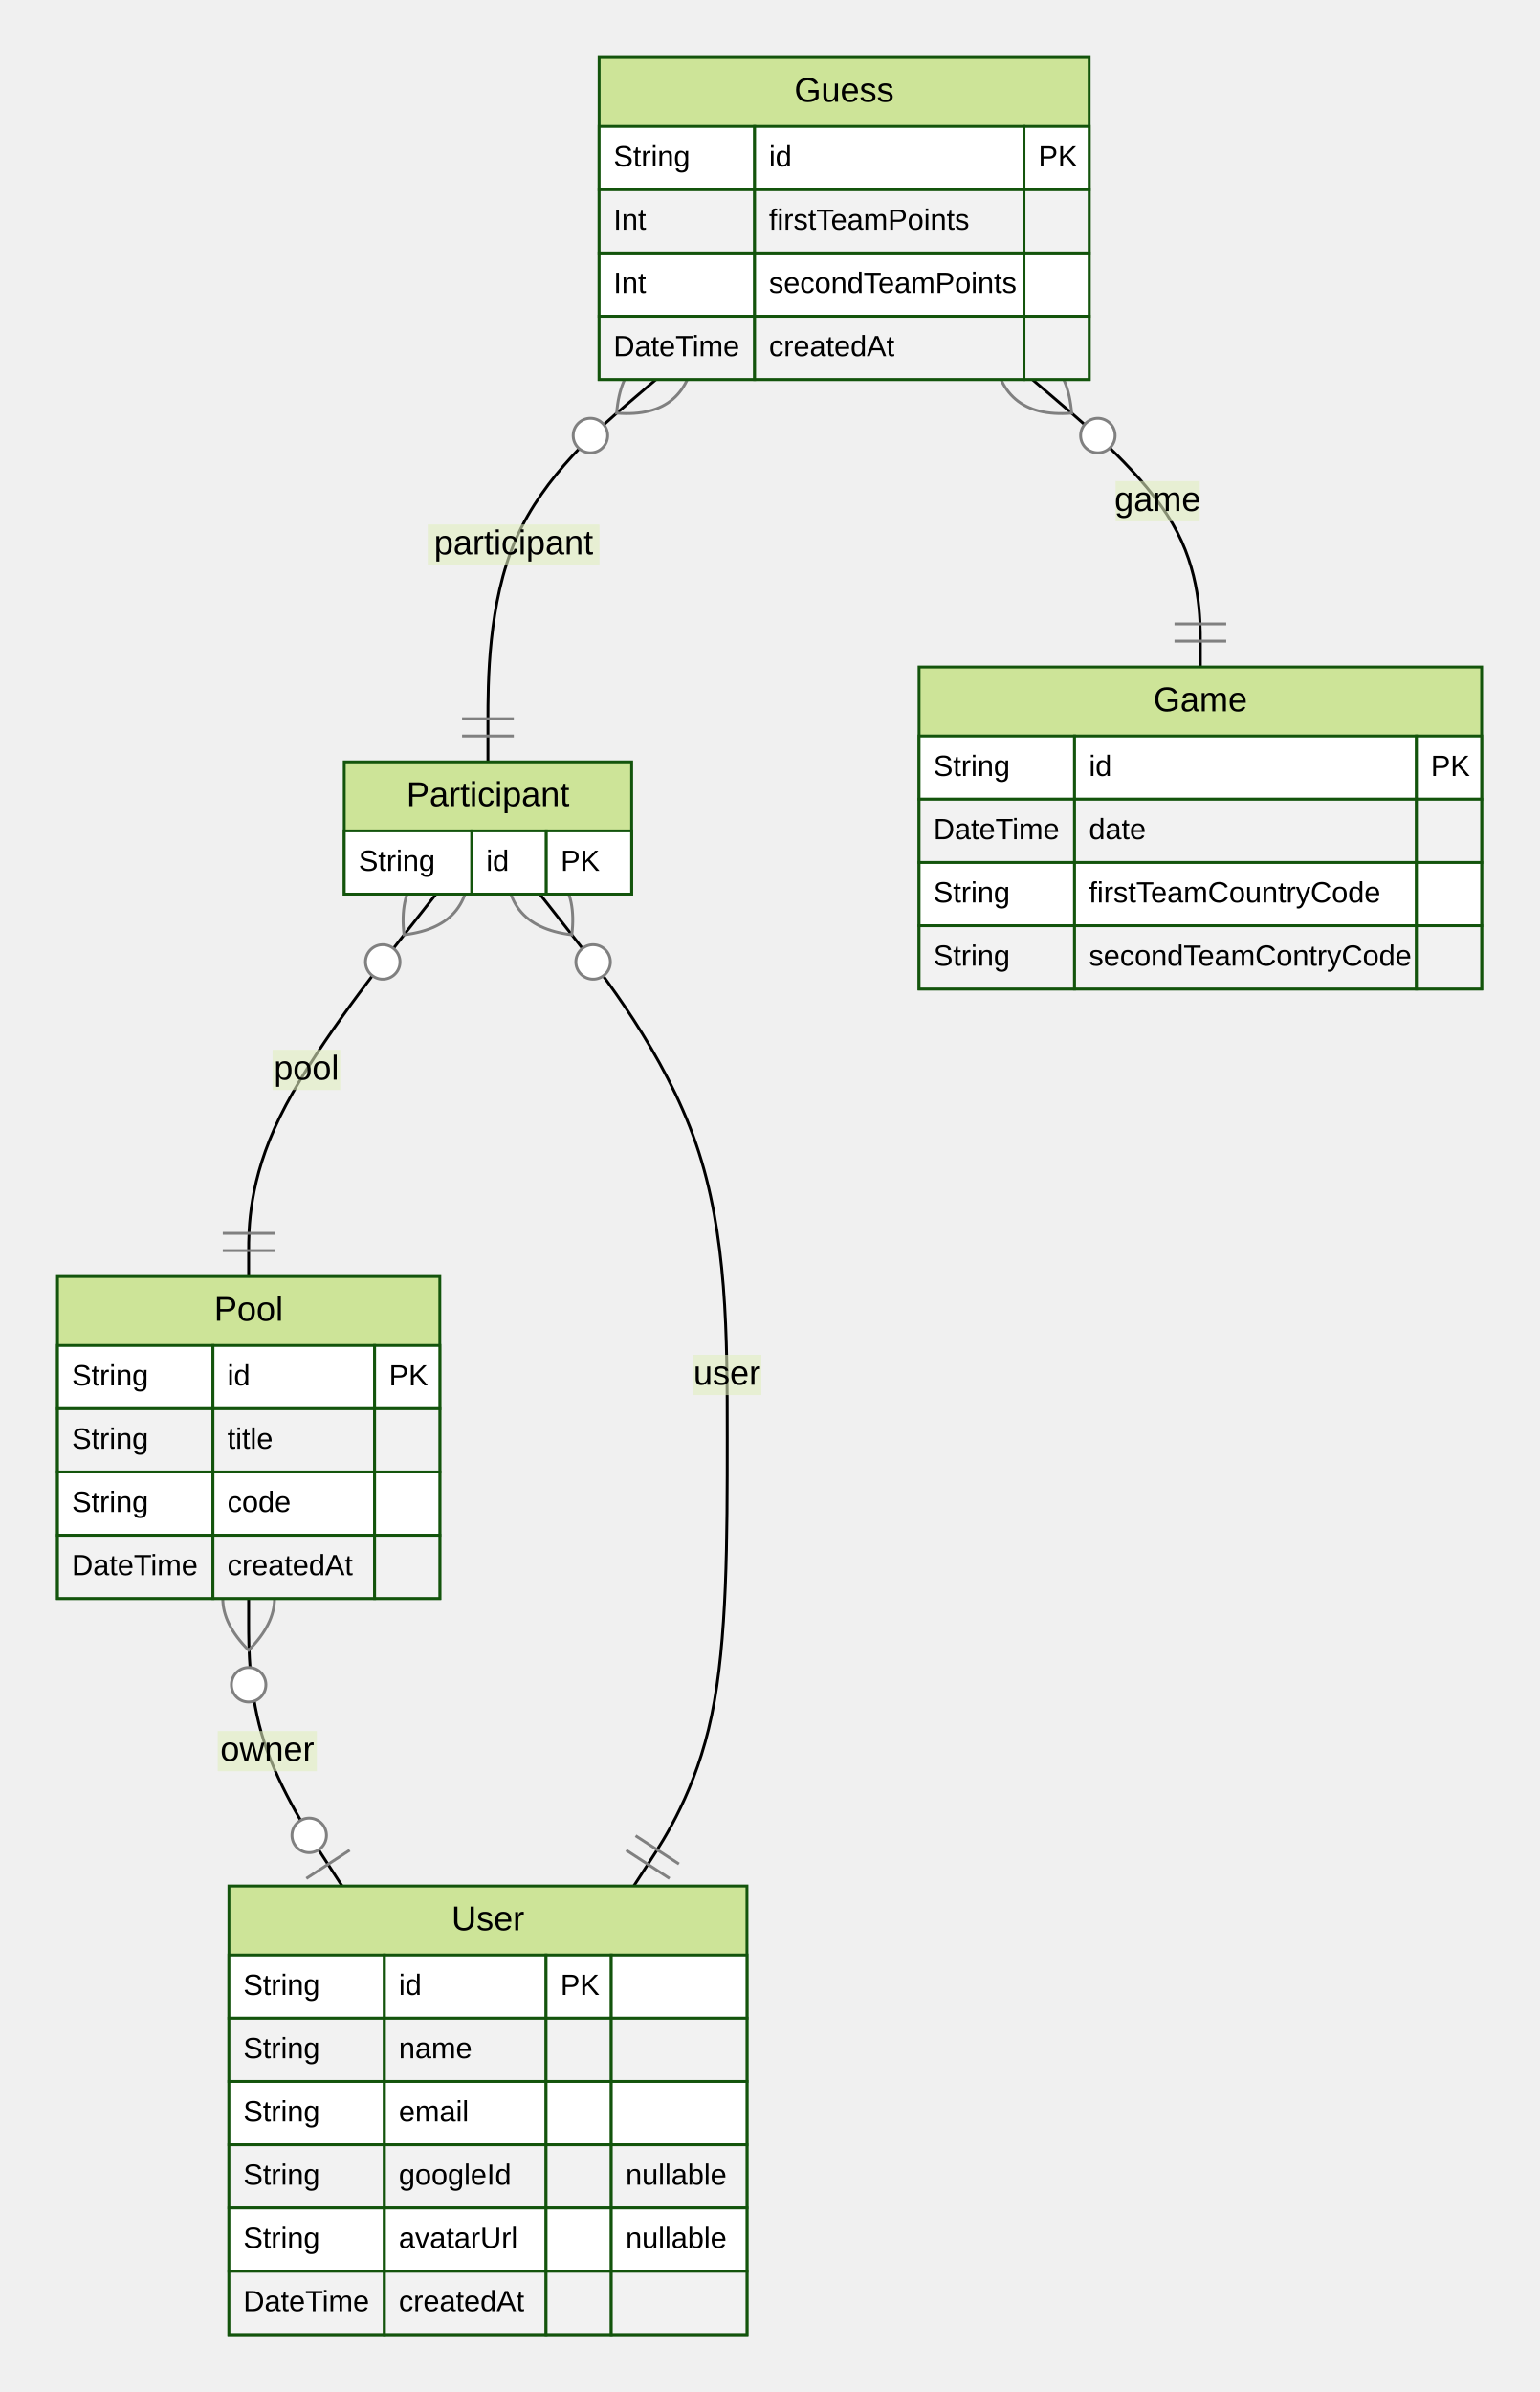
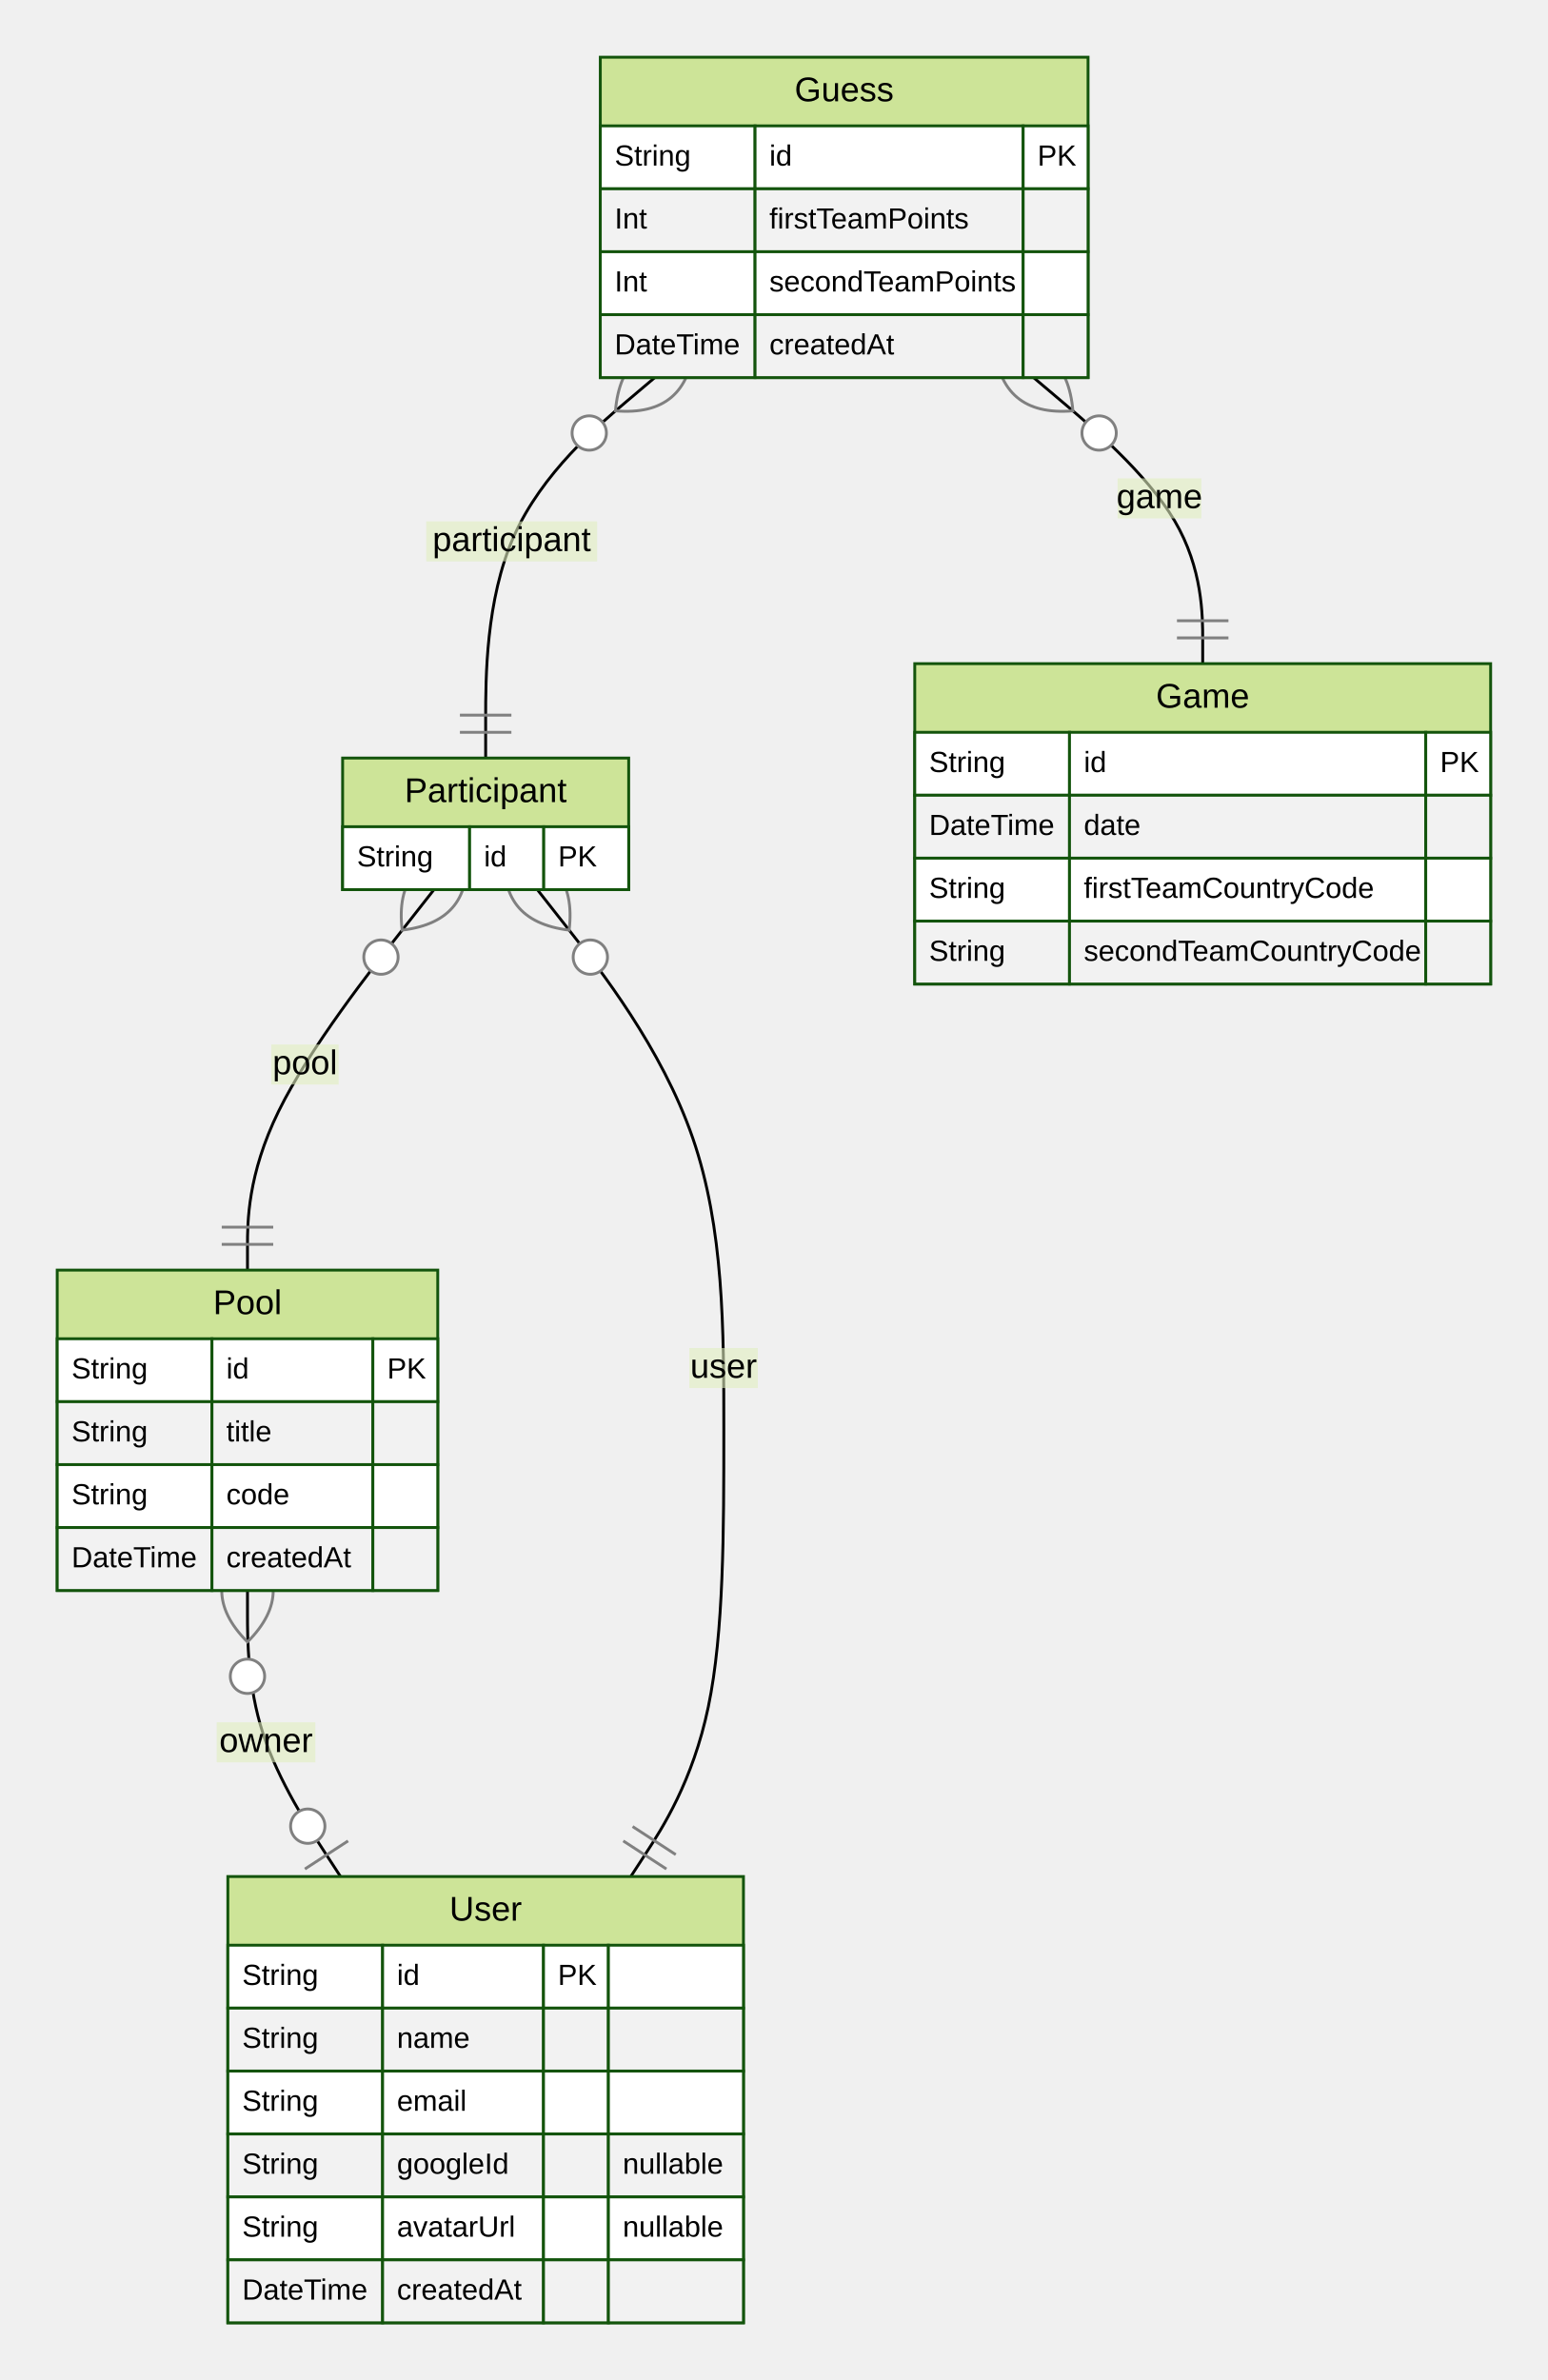
- <svg xmlns="http://www.w3.org/2000/svg" aria-labelledby="chart-title-mermaid-0 chart-desc-mermaid-0" role="img" viewBox="0 0 535.509 832" style="max-width: 535.509px; background-color: white;" width="100%" id="mermaid-0">
+ <svg xmlns="http://www.w3.org/2000/svg" aria-labelledby="chart-title-mermaid-0 chart-desc-mermaid-0" role="img" viewBox="0 0 541.082 832" style="max-width: 541.082px; background-color: white;" width="100%" id="mermaid-0">
  <style>#mermaid-0 {font-family:"trebuchet ms",verdana,arial,sans-serif;font-size:16px;fill:#000000;}#mermaid-0 .error-icon{fill:#552222;}#mermaid-0 .error-text{fill:#552222;stroke:#552222;}#mermaid-0 .edge-thickness-normal{stroke-width:2px;}#mermaid-0 .edge-thickness-thick{stroke-width:3.5px;}#mermaid-0 .edge-pattern-solid{stroke-dasharray:0;}#mermaid-0 .edge-pattern-dashed{stroke-dasharray:3;}#mermaid-0 .edge-pattern-dotted{stroke-dasharray:2;}#mermaid-0 .marker{fill:#000000;stroke:#000000;}#mermaid-0 .marker.cross{stroke:#000000;}#mermaid-0 svg{font-family:"trebuchet ms",verdana,arial,sans-serif;font-size:16px;}#mermaid-0 .entityBox{fill:#cde498;stroke:#13540c;}#mermaid-0 .attributeBoxOdd{fill:#ffffff;stroke:#13540c;}#mermaid-0 .attributeBoxEven{fill:#f2f2f2;stroke:#13540c;}#mermaid-0 .relationshipLabelBox{fill:hsl(78.158, 58.462%, 84.51%);opacity:0.7;background-color:hsl(78.158, 58.462%, 84.51%);}#mermaid-0 .relationshipLabelBox rect{opacity:0.5;}#mermaid-0 .relationshipLine{stroke:#000000;}#mermaid-0 :root{--mermaid-font-family:"trebuchet ms",verdana,arial,sans-serif;}</style>
  <g />
  <defs>
    <marker orient="auto" markerHeight="18" markerWidth="18" refY="9" refX="0" id="ONLY_ONE_START">
      <path d="M9,0 L9,18 M15,0 L15,18" fill="none" stroke="gray" />
    </marker>
  </defs>
  <defs>
    <marker orient="auto" markerHeight="18" markerWidth="18" refY="9" refX="18" id="ONLY_ONE_END">
      <path d="M3,0 L3,18 M9,0 L9,18" fill="none" stroke="gray" />
    </marker>
  </defs>
  <defs>
    <marker orient="auto" markerHeight="18" markerWidth="30" refY="9" refX="0" id="ZERO_OR_ONE_START">
      <circle r="6" cy="9" cx="21" fill="white" stroke="gray" />
      <path d="M9,0 L9,18" fill="none" stroke="gray" />
    </marker>
  </defs>
  <defs>
    <marker orient="auto" markerHeight="18" markerWidth="30" refY="9" refX="30" id="ZERO_OR_ONE_END">
      <circle r="6" cy="9" cx="9" fill="white" stroke="gray" />
      <path d="M21,0 L21,18" fill="none" stroke="gray" />
    </marker>
  </defs>
  <defs>
    <marker orient="auto" markerHeight="36" markerWidth="45" refY="18" refX="18" id="ONE_OR_MORE_START">
      <path d="M0,18 Q 18,0 36,18 Q 18,36 0,18 M42,9 L42,27" fill="none" stroke="gray" />
    </marker>
  </defs>
  <defs>
    <marker orient="auto" markerHeight="36" markerWidth="45" refY="18" refX="27" id="ONE_OR_MORE_END">
      <path d="M3,9 L3,27 M9,18 Q27,0 45,18 Q27,36 9,18" fill="none" stroke="gray" />
    </marker>
  </defs>
  <defs>
    <marker orient="auto" markerHeight="36" markerWidth="57" refY="18" refX="18" id="ZERO_OR_MORE_START">
      <circle r="6" cy="18" cx="48" fill="white" stroke="gray" />
      <path d="M0,18 Q18,0 36,18 Q18,36 0,18" fill="none" stroke="gray" />
    </marker>
  </defs>
  <defs>
    <marker orient="auto" markerHeight="36" markerWidth="57" refY="18" refX="39" id="ZERO_OR_MORE_END">
      <circle r="6" cy="18" cx="9" fill="white" stroke="gray" />
      <path d="M21,18 Q39,0 57,18 Q39,36 21,18" fill="none" stroke="gray" />
    </marker>
  </defs>
  <path marker-start="url(#ZERO_OR_MORE_START)" marker-end="url(#ZERO_OR_ONE_END)" fill="none" stroke="gray" d="M86.513,556L86.513,564.333C86.513,572.667,86.513,589.333,91.934,606C97.354,622.667,108.195,639.333,113.615,647.667L119.035,656" class="er relationshipLine" />
  <path marker-start="url(#ZERO_OR_MORE_START)" marker-end="url(#ONLY_ONE_END)" fill="none" stroke="gray" d="M187.835,311L198.7,324.833C209.565,338.667,231.296,366.333,242.161,397.833C253.026,429.333,253.026,464.667,253.026,500C253.026,535.333,253.026,570.667,247.606,596.667C242.186,622.667,231.345,639.333,225.925,647.667L220.504,656" class="er relationshipLine" />
  <path marker-start="url(#ZERO_OR_MORE_START)" marker-end="url(#ONLY_ONE_END)" fill="none" stroke="gray" d="M151.705,311L140.839,324.833C129.974,338.667,108.244,366.333,97.378,388.5C86.513,410.667,86.513,427.333,86.513,435.667L86.513,444" class="er relationshipLine" />
-   <path marker-start="url(#ZERO_OR_MORE_START)" marker-end="url(#ONLY_ONE_END)" fill="none" stroke="gray" d="M228.23,132L218.486,140.333C208.743,148.667,189.256,165.333,179.513,187.5C169.77,209.667,169.77,237.333,169.77,251.167L169.77,265" class="er relationshipLine" />
-   <path marker-start="url(#ZERO_OR_MORE_START)" marker-end="url(#ONLY_ONE_END)" fill="none" stroke="gray" d="M359.18,132L368.923,140.333C378.666,148.667,398.153,165.333,407.896,182C417.639,198.667,417.639,215.333,417.639,223.667L417.639,232" class="er relationshipLine" />
+   <path marker-start="url(#ZERO_OR_MORE_START)" marker-end="url(#ONLY_ONE_END)" fill="none" stroke="gray" d="M228.887,132L219.034,140.333C209.181,148.667,189.476,165.333,179.623,187.5C169.77,209.667,169.77,237.333,169.77,251.167L169.77,265" class="er relationshipLine" />
+   <path marker-start="url(#ZERO_OR_MORE_START)" marker-end="url(#ONLY_ONE_END)" fill="none" stroke="gray" d="M361.309,132L371.162,140.333C381.015,148.667,400.72,165.333,410.573,182C420.426,198.667,420.426,215.333,420.426,223.667L420.426,232" class="er relationshipLine" />
  <g transform="translate(20,444 )" id="Pool">
    <rect height="112" width="133.026" y="0" x="0" stroke="gray" fill-opacity="100%" fill="honeydew" class="er entityBox" />
    <text transform="translate(66.51321,12)" style="font-family: &quot;trebuchet ms&quot;, verdana, arial, sans-serif;; font-size: 12px" text-anchor="middle" dominant-baseline="middle" y="0" x="0" id="entity-Pool" class="er entityLabel">Pool</text>
    <rect height="22" width="54.096" y="24" x="0" stroke="gray" fill-opacity="100%" fill="honeydew" class="er attributeBoxOdd" />
    <text transform="translate(5,35)" style="font-family: &quot;trebuchet ms&quot;, verdana, arial, sans-serif;; font-size: 10.2px" text-anchor="left" dominant-baseline="middle" y="0" x="0" id="entity-Pool-attr-1-type" class="er entityLabel">String</text>
    <rect height="22" width="56.243" y="24" x="54.096" stroke="gray" fill-opacity="100%" fill="honeydew" class="er attributeBoxOdd" />
    <text transform="translate(59.09555,35)" style="font-family: &quot;trebuchet ms&quot;, verdana, arial, sans-serif;; font-size: 10.2px" text-anchor="left" dominant-baseline="middle" y="0" x="0" id="entity-Pool-attr-1-name" class="er entityLabel">id</text>
    <rect height="22" width="22.688" y="24" x="110.339" stroke="gray" fill-opacity="100%" fill="honeydew" class="er attributeBoxOdd" />
    <text transform="translate(115.3387,35)" style="font-family: &quot;trebuchet ms&quot;, verdana, arial, sans-serif;; font-size: 10.2px" text-anchor="left" dominant-baseline="middle" y="0" x="0" id="entity-Pool-attr-1-key" class="er entityLabel">PK</text>
    <rect height="22" width="54.096" y="46" x="0" stroke="gray" fill-opacity="100%" fill="honeydew" class="er attributeBoxEven" />
    <text transform="translate(5,57)" style="font-family: &quot;trebuchet ms&quot;, verdana, arial, sans-serif;; font-size: 10.2px" text-anchor="left" dominant-baseline="middle" y="0" x="0" id="entity-Pool-attr-2-type" class="er entityLabel">String</text>
    <rect height="22" width="56.243" y="46" x="54.096" stroke="gray" fill-opacity="100%" fill="honeydew" class="er attributeBoxEven" />
    <text transform="translate(59.09555,57)" style="font-family: &quot;trebuchet ms&quot;, verdana, arial, sans-serif;; font-size: 10.2px" text-anchor="left" dominant-baseline="middle" y="0" x="0" id="entity-Pool-attr-2-name" class="er entityLabel">title</text>
    <rect height="22" width="22.688" y="46" x="110.339" stroke="gray" fill-opacity="100%" fill="honeydew" class="er attributeBoxEven" />
    <text transform="translate(115.3387,57)" style="font-family: &quot;trebuchet ms&quot;, verdana, arial, sans-serif;; font-size: 10.2px" text-anchor="left" dominant-baseline="middle" y="0" x="0" id="entity-Pool-attr-2-key" class="er entityLabel" />
    <rect height="22" width="54.096" y="68" x="0" stroke="gray" fill-opacity="100%" fill="honeydew" class="er attributeBoxOdd" />
    <text transform="translate(5,79)" style="font-family: &quot;trebuchet ms&quot;, verdana, arial, sans-serif;; font-size: 10.2px" text-anchor="left" dominant-baseline="middle" y="0" x="0" id="entity-Pool-attr-3-type" class="er entityLabel">String</text>
    <rect height="22" width="56.243" y="68" x="54.096" stroke="gray" fill-opacity="100%" fill="honeydew" class="er attributeBoxOdd" />
    <text transform="translate(59.09555,79)" style="font-family: &quot;trebuchet ms&quot;, verdana, arial, sans-serif;; font-size: 10.2px" text-anchor="left" dominant-baseline="middle" y="0" x="0" id="entity-Pool-attr-3-name" class="er entityLabel">code</text>
    <rect height="22" width="22.688" y="68" x="110.339" stroke="gray" fill-opacity="100%" fill="honeydew" class="er attributeBoxOdd" />
    <text transform="translate(115.3387,79)" style="font-family: &quot;trebuchet ms&quot;, verdana, arial, sans-serif;; font-size: 10.2px" text-anchor="left" dominant-baseline="middle" y="0" x="0" id="entity-Pool-attr-3-key" class="er entityLabel" />
    <rect height="22" width="54.096" y="90" x="0" stroke="gray" fill-opacity="100%" fill="honeydew" class="er attributeBoxEven" />
    <text transform="translate(5,101)" style="font-family: &quot;trebuchet ms&quot;, verdana, arial, sans-serif;; font-size: 10.2px" text-anchor="left" dominant-baseline="middle" y="0" x="0" id="entity-Pool-attr-4-type" class="er entityLabel">DateTime</text>
    <rect height="22" width="56.243" y="90" x="54.096" stroke="gray" fill-opacity="100%" fill="honeydew" class="er attributeBoxEven" />
    <text transform="translate(59.09555,101)" style="font-family: &quot;trebuchet ms&quot;, verdana, arial, sans-serif;; font-size: 10.2px" text-anchor="left" dominant-baseline="middle" y="0" x="0" id="entity-Pool-attr-4-name" class="er entityLabel">createdAt</text>
    <rect height="22" width="22.688" y="90" x="110.339" stroke="gray" fill-opacity="100%" fill="honeydew" class="er attributeBoxEven" />
    <text transform="translate(115.3387,101)" style="font-family: &quot;trebuchet ms&quot;, verdana, arial, sans-serif;; font-size: 10.2px" text-anchor="left" dominant-baseline="middle" y="0" x="0" id="entity-Pool-attr-4-key" class="er entityLabel" />
  </g>
  <g transform="translate(119.7698,265 )" id="Participant">
    <rect height="46" width="100" y="0" x="0" stroke="gray" fill-opacity="100%" fill="honeydew" class="er entityBox" />
    <text transform="translate(50,12)" style="font-family: &quot;trebuchet ms&quot;, verdana, arial, sans-serif;; font-size: 12px" text-anchor="middle" dominant-baseline="middle" y="0" x="0" id="entity-Participant" class="er entityLabel">Participant</text>
    <rect height="22" width="44.399" y="24" x="0" stroke="gray" fill-opacity="100%" fill="honeydew" class="er attributeBoxOdd" />
    <text transform="translate(5,35)" style="font-family: &quot;trebuchet ms&quot;, verdana, arial, sans-serif;; font-size: 10.2px" text-anchor="left" dominant-baseline="middle" y="0" x="0" id="entity-Participant-attr-1-type" class="er entityLabel">String</text>
    <rect height="22" width="25.911" y="24" x="44.399" stroke="gray" fill-opacity="100%" fill="honeydew" class="er attributeBoxOdd" />
    <text transform="translate(49.39862,35)" style="font-family: &quot;trebuchet ms&quot;, verdana, arial, sans-serif;; font-size: 10.2px" text-anchor="left" dominant-baseline="middle" y="0" x="0" id="entity-Participant-attr-1-name" class="er entityLabel">id</text>
    <rect height="22" width="29.69" y="24" x="70.31" stroke="gray" fill-opacity="100%" fill="honeydew" class="er attributeBoxOdd" />
    <text transform="translate(75.30976,35)" style="font-family: &quot;trebuchet ms&quot;, verdana, arial, sans-serif;; font-size: 10.2px" text-anchor="left" dominant-baseline="middle" y="0" x="0" id="entity-Participant-attr-1-key" class="er entityLabel">PK</text>
  </g>
  <g transform="translate(79.65034,656 )" id="User">
    <rect height="156" width="180.239" y="0" x="0" stroke="gray" fill-opacity="100%" fill="honeydew" class="er entityBox" />
    <text transform="translate(90.11948,12)" style="font-family: &quot;trebuchet ms&quot;, verdana, arial, sans-serif;; font-size: 12px" text-anchor="middle" dominant-baseline="middle" y="0" x="0" id="entity-User" class="er entityLabel">User</text>
    <rect height="22" width="54.096" y="24" x="0" stroke="gray" fill-opacity="100%" fill="honeydew" class="er attributeBoxOdd" />
    <text transform="translate(5,35)" style="font-family: &quot;trebuchet ms&quot;, verdana, arial, sans-serif;; font-size: 10.2px" text-anchor="left" dominant-baseline="middle" y="0" x="0" id="entity-User-attr-1-type" class="er entityLabel">String</text>
    <rect height="22" width="56.243" y="24" x="54.096" stroke="gray" fill-opacity="100%" fill="honeydew" class="er attributeBoxOdd" />
    <text transform="translate(59.09555,35)" style="font-family: &quot;trebuchet ms&quot;, verdana, arial, sans-serif;; font-size: 10.2px" text-anchor="left" dominant-baseline="middle" y="0" x="0" id="entity-User-attr-1-name" class="er entityLabel">id</text>
    <rect height="22" width="22.688" y="24" x="110.339" stroke="gray" fill-opacity="100%" fill="honeydew" class="er attributeBoxOdd" />
    <text transform="translate(115.3387,35)" style="font-family: &quot;trebuchet ms&quot;, verdana, arial, sans-serif;; font-size: 10.2px" text-anchor="left" dominant-baseline="middle" y="0" x="0" id="entity-User-attr-1-key" class="er entityLabel">PK</text>
    <rect height="22" width="47.213" y="24" x="133.026" stroke="gray" fill-opacity="100%" fill="honeydew" class="er attributeBoxOdd" />
    <text transform="translate(138.0264,35)" style="font-family: &quot;trebuchet ms&quot;, verdana, arial, sans-serif;; font-size: 10.2px" text-anchor="left" dominant-baseline="middle" y="0" x="0" id="entity-User-attr-1-comment" class="er entityLabel" />
    <rect height="22" width="54.096" y="46" x="0" stroke="gray" fill-opacity="100%" fill="honeydew" class="er attributeBoxEven" />
    <text transform="translate(5,57)" style="font-family: &quot;trebuchet ms&quot;, verdana, arial, sans-serif;; font-size: 10.2px" text-anchor="left" dominant-baseline="middle" y="0" x="0" id="entity-User-attr-2-type" class="er entityLabel">String</text>
    <rect height="22" width="56.243" y="46" x="54.096" stroke="gray" fill-opacity="100%" fill="honeydew" class="er attributeBoxEven" />
    <text transform="translate(59.09555,57)" style="font-family: &quot;trebuchet ms&quot;, verdana, arial, sans-serif;; font-size: 10.2px" text-anchor="left" dominant-baseline="middle" y="0" x="0" id="entity-User-attr-2-name" class="er entityLabel">name</text>
    <rect height="22" width="22.688" y="46" x="110.339" stroke="gray" fill-opacity="100%" fill="honeydew" class="er attributeBoxEven" />
    <text transform="translate(115.3387,57)" style="font-family: &quot;trebuchet ms&quot;, verdana, arial, sans-serif;; font-size: 10.2px" text-anchor="left" dominant-baseline="middle" y="0" x="0" id="entity-User-attr-2-key" class="er entityLabel" />
    <rect height="22" width="47.213" y="46" x="133.026" stroke="gray" fill-opacity="100%" fill="honeydew" class="er attributeBoxEven" />
    <text transform="translate(138.0264,57)" style="font-family: &quot;trebuchet ms&quot;, verdana, arial, sans-serif;; font-size: 10.2px" text-anchor="left" dominant-baseline="middle" y="0" x="0" id="entity-User-attr-2-comment" class="er entityLabel" />
    <rect height="22" width="54.096" y="68" x="0" stroke="gray" fill-opacity="100%" fill="honeydew" class="er attributeBoxOdd" />
    <text transform="translate(5,79)" style="font-family: &quot;trebuchet ms&quot;, verdana, arial, sans-serif;; font-size: 10.2px" text-anchor="left" dominant-baseline="middle" y="0" x="0" id="entity-User-attr-3-type" class="er entityLabel">String</text>
    <rect height="22" width="56.243" y="68" x="54.096" stroke="gray" fill-opacity="100%" fill="honeydew" class="er attributeBoxOdd" />
    <text transform="translate(59.09555,79)" style="font-family: &quot;trebuchet ms&quot;, verdana, arial, sans-serif;; font-size: 10.2px" text-anchor="left" dominant-baseline="middle" y="0" x="0" id="entity-User-attr-3-name" class="er entityLabel">email</text>
    <rect height="22" width="22.688" y="68" x="110.339" stroke="gray" fill-opacity="100%" fill="honeydew" class="er attributeBoxOdd" />
    <text transform="translate(115.3387,79)" style="font-family: &quot;trebuchet ms&quot;, verdana, arial, sans-serif;; font-size: 10.2px" text-anchor="left" dominant-baseline="middle" y="0" x="0" id="entity-User-attr-3-key" class="er entityLabel" />
    <rect height="22" width="47.213" y="68" x="133.026" stroke="gray" fill-opacity="100%" fill="honeydew" class="er attributeBoxOdd" />
    <text transform="translate(138.0264,79)" style="font-family: &quot;trebuchet ms&quot;, verdana, arial, sans-serif;; font-size: 10.2px" text-anchor="left" dominant-baseline="middle" y="0" x="0" id="entity-User-attr-3-comment" class="er entityLabel" />
    <rect height="22" width="54.096" y="90" x="0" stroke="gray" fill-opacity="100%" fill="honeydew" class="er attributeBoxEven" />
    <text transform="translate(5,101)" style="font-family: &quot;trebuchet ms&quot;, verdana, arial, sans-serif;; font-size: 10.2px" text-anchor="left" dominant-baseline="middle" y="0" x="0" id="entity-User-attr-4-type" class="er entityLabel">String</text>
    <rect height="22" width="56.243" y="90" x="54.096" stroke="gray" fill-opacity="100%" fill="honeydew" class="er attributeBoxEven" />
    <text transform="translate(59.09555,101)" style="font-family: &quot;trebuchet ms&quot;, verdana, arial, sans-serif;; font-size: 10.2px" text-anchor="left" dominant-baseline="middle" y="0" x="0" id="entity-User-attr-4-name" class="er entityLabel">googleId</text>
    <rect height="22" width="22.688" y="90" x="110.339" stroke="gray" fill-opacity="100%" fill="honeydew" class="er attributeBoxEven" />
    <text transform="translate(115.3387,101)" style="font-family: &quot;trebuchet ms&quot;, verdana, arial, sans-serif;; font-size: 10.2px" text-anchor="left" dominant-baseline="middle" y="0" x="0" id="entity-User-attr-4-key" class="er entityLabel" />
    <rect height="22" width="47.213" y="90" x="133.026" stroke="gray" fill-opacity="100%" fill="honeydew" class="er attributeBoxEven" />
    <text transform="translate(138.0264,101)" style="font-family: &quot;trebuchet ms&quot;, verdana, arial, sans-serif;; font-size: 10.2px" text-anchor="left" dominant-baseline="middle" y="0" x="0" id="entity-User-attr-4-comment" class="er entityLabel">nullable</text>
    <rect height="22" width="54.096" y="112" x="0" stroke="gray" fill-opacity="100%" fill="honeydew" class="er attributeBoxOdd" />
    <text transform="translate(5,123)" style="font-family: &quot;trebuchet ms&quot;, verdana, arial, sans-serif;; font-size: 10.2px" text-anchor="left" dominant-baseline="middle" y="0" x="0" id="entity-User-attr-5-type" class="er entityLabel">String</text>
    <rect height="22" width="56.243" y="112" x="54.096" stroke="gray" fill-opacity="100%" fill="honeydew" class="er attributeBoxOdd" />
    <text transform="translate(59.09555,123)" style="font-family: &quot;trebuchet ms&quot;, verdana, arial, sans-serif;; font-size: 10.2px" text-anchor="left" dominant-baseline="middle" y="0" x="0" id="entity-User-attr-5-name" class="er entityLabel">avatarUrl</text>
    <rect height="22" width="22.688" y="112" x="110.339" stroke="gray" fill-opacity="100%" fill="honeydew" class="er attributeBoxOdd" />
    <text transform="translate(115.3387,123)" style="font-family: &quot;trebuchet ms&quot;, verdana, arial, sans-serif;; font-size: 10.2px" text-anchor="left" dominant-baseline="middle" y="0" x="0" id="entity-User-attr-5-key" class="er entityLabel" />
    <rect height="22" width="47.213" y="112" x="133.026" stroke="gray" fill-opacity="100%" fill="honeydew" class="er attributeBoxOdd" />
    <text transform="translate(138.0264,123)" style="font-family: &quot;trebuchet ms&quot;, verdana, arial, sans-serif;; font-size: 10.2px" text-anchor="left" dominant-baseline="middle" y="0" x="0" id="entity-User-attr-5-comment" class="er entityLabel">nullable</text>
    <rect height="22" width="54.096" y="134" x="0" stroke="gray" fill-opacity="100%" fill="honeydew" class="er attributeBoxEven" />
    <text transform="translate(5,145)" style="font-family: &quot;trebuchet ms&quot;, verdana, arial, sans-serif;; font-size: 10.2px" text-anchor="left" dominant-baseline="middle" y="0" x="0" id="entity-User-attr-6-type" class="er entityLabel">DateTime</text>
    <rect height="22" width="56.243" y="134" x="54.096" stroke="gray" fill-opacity="100%" fill="honeydew" class="er attributeBoxEven" />
    <text transform="translate(59.09555,145)" style="font-family: &quot;trebuchet ms&quot;, verdana, arial, sans-serif;; font-size: 10.2px" text-anchor="left" dominant-baseline="middle" y="0" x="0" id="entity-User-attr-6-name" class="er entityLabel">createdAt</text>
    <rect height="22" width="22.688" y="134" x="110.339" stroke="gray" fill-opacity="100%" fill="honeydew" class="er attributeBoxEven" />
    <text transform="translate(115.3387,145)" style="font-family: &quot;trebuchet ms&quot;, verdana, arial, sans-serif;; font-size: 10.2px" text-anchor="left" dominant-baseline="middle" y="0" x="0" id="entity-User-attr-6-key" class="er entityLabel" />
    <rect height="22" width="47.213" y="134" x="133.026" stroke="gray" fill-opacity="100%" fill="honeydew" class="er attributeBoxEven" />
    <text transform="translate(138.0264,145)" style="font-family: &quot;trebuchet ms&quot;, verdana, arial, sans-serif;; font-size: 10.2px" text-anchor="left" dominant-baseline="middle" y="0" x="0" id="entity-User-attr-6-comment" class="er entityLabel" />
  </g>
  <g transform="translate(319.7698,232 )" id="Game">
-     <rect height="112" width="195.739" y="0" x="0" stroke="gray" fill-opacity="100%" fill="honeydew" class="er entityBox" />
-     <text transform="translate(97.86967,12)" style="font-family: &quot;trebuchet ms&quot;, verdana, arial, sans-serif;; font-size: 12px" text-anchor="middle" dominant-baseline="middle" y="0" x="0" id="entity-Game" class="er entityLabel">Game</text>
+     <rect height="112" width="201.312" y="0" x="0" stroke="gray" fill-opacity="100%" fill="honeydew" class="er entityBox" />
+     <text transform="translate(100.6562,12)" style="font-family: &quot;trebuchet ms&quot;, verdana, arial, sans-serif;; font-size: 12px" text-anchor="middle" dominant-baseline="middle" y="0" x="0" id="entity-Game" class="er entityLabel">Game</text>
    <rect height="22" width="54.096" y="24" x="0" stroke="gray" fill-opacity="100%" fill="honeydew" class="er attributeBoxOdd" />
    <text transform="translate(5,35)" style="font-family: &quot;trebuchet ms&quot;, verdana, arial, sans-serif;; font-size: 10.2px" text-anchor="left" dominant-baseline="middle" y="0" x="0" id="entity-Game-attr-1-type" class="er entityLabel">String</text>
-     <rect height="22" width="118.956" y="24" x="54.096" stroke="gray" fill-opacity="100%" fill="honeydew" class="er attributeBoxOdd" />
+     <rect height="22" width="124.529" y="24" x="54.096" stroke="gray" fill-opacity="100%" fill="honeydew" class="er attributeBoxOdd" />
    <text transform="translate(59.09555,35)" style="font-family: &quot;trebuchet ms&quot;, verdana, arial, sans-serif;; font-size: 10.2px" text-anchor="left" dominant-baseline="middle" y="0" x="0" id="entity-Game-attr-1-name" class="er entityLabel">id</text>
-     <rect height="22" width="22.688" y="24" x="173.052" stroke="gray" fill-opacity="100%" fill="honeydew" class="er attributeBoxOdd" />
-     <text transform="translate(178.0517,35)" style="font-family: &quot;trebuchet ms&quot;, verdana, arial, sans-serif;; font-size: 10.2px" text-anchor="left" dominant-baseline="middle" y="0" x="0" id="entity-Game-attr-1-key" class="er entityLabel">PK</text>
+     <rect height="22" width="22.688" y="24" x="178.625" stroke="gray" fill-opacity="100%" fill="honeydew" class="er attributeBoxOdd" />
+     <text transform="translate(183.6248,35)" style="font-family: &quot;trebuchet ms&quot;, verdana, arial, sans-serif;; font-size: 10.2px" text-anchor="left" dominant-baseline="middle" y="0" x="0" id="entity-Game-attr-1-key" class="er entityLabel">PK</text>
    <rect height="22" width="54.096" y="46" x="0" stroke="gray" fill-opacity="100%" fill="honeydew" class="er attributeBoxEven" />
    <text transform="translate(5,57)" style="font-family: &quot;trebuchet ms&quot;, verdana, arial, sans-serif;; font-size: 10.2px" text-anchor="left" dominant-baseline="middle" y="0" x="0" id="entity-Game-attr-2-type" class="er entityLabel">DateTime</text>
-     <rect height="22" width="118.956" y="46" x="54.096" stroke="gray" fill-opacity="100%" fill="honeydew" class="er attributeBoxEven" />
+     <rect height="22" width="124.529" y="46" x="54.096" stroke="gray" fill-opacity="100%" fill="honeydew" class="er attributeBoxEven" />
    <text transform="translate(59.09555,57)" style="font-family: &quot;trebuchet ms&quot;, verdana, arial, sans-serif;; font-size: 10.2px" text-anchor="left" dominant-baseline="middle" y="0" x="0" id="entity-Game-attr-2-name" class="er entityLabel">date</text>
-     <rect height="22" width="22.688" y="46" x="173.052" stroke="gray" fill-opacity="100%" fill="honeydew" class="er attributeBoxEven" />
-     <text transform="translate(178.0517,57)" style="font-family: &quot;trebuchet ms&quot;, verdana, arial, sans-serif;; font-size: 10.2px" text-anchor="left" dominant-baseline="middle" y="0" x="0" id="entity-Game-attr-2-key" class="er entityLabel" />
+     <rect height="22" width="22.688" y="46" x="178.625" stroke="gray" fill-opacity="100%" fill="honeydew" class="er attributeBoxEven" />
+     <text transform="translate(183.6248,57)" style="font-family: &quot;trebuchet ms&quot;, verdana, arial, sans-serif;; font-size: 10.2px" text-anchor="left" dominant-baseline="middle" y="0" x="0" id="entity-Game-attr-2-key" class="er entityLabel" />
    <rect height="22" width="54.096" y="68" x="0" stroke="gray" fill-opacity="100%" fill="honeydew" class="er attributeBoxOdd" />
    <text transform="translate(5,79)" style="font-family: &quot;trebuchet ms&quot;, verdana, arial, sans-serif;; font-size: 10.2px" text-anchor="left" dominant-baseline="middle" y="0" x="0" id="entity-Game-attr-3-type" class="er entityLabel">String</text>
-     <rect height="22" width="118.956" y="68" x="54.096" stroke="gray" fill-opacity="100%" fill="honeydew" class="er attributeBoxOdd" />
+     <rect height="22" width="124.529" y="68" x="54.096" stroke="gray" fill-opacity="100%" fill="honeydew" class="er attributeBoxOdd" />
    <text transform="translate(59.09555,79)" style="font-family: &quot;trebuchet ms&quot;, verdana, arial, sans-serif;; font-size: 10.2px" text-anchor="left" dominant-baseline="middle" y="0" x="0" id="entity-Game-attr-3-name" class="er entityLabel">firstTeamCountryCode</text>
-     <rect height="22" width="22.688" y="68" x="173.052" stroke="gray" fill-opacity="100%" fill="honeydew" class="er attributeBoxOdd" />
-     <text transform="translate(178.0517,79)" style="font-family: &quot;trebuchet ms&quot;, verdana, arial, sans-serif;; font-size: 10.2px" text-anchor="left" dominant-baseline="middle" y="0" x="0" id="entity-Game-attr-3-key" class="er entityLabel" />
+     <rect height="22" width="22.688" y="68" x="178.625" stroke="gray" fill-opacity="100%" fill="honeydew" class="er attributeBoxOdd" />
+     <text transform="translate(183.6248,79)" style="font-family: &quot;trebuchet ms&quot;, verdana, arial, sans-serif;; font-size: 10.2px" text-anchor="left" dominant-baseline="middle" y="0" x="0" id="entity-Game-attr-3-key" class="er entityLabel" />
    <rect height="22" width="54.096" y="90" x="0" stroke="gray" fill-opacity="100%" fill="honeydew" class="er attributeBoxEven" />
    <text transform="translate(5,101)" style="font-family: &quot;trebuchet ms&quot;, verdana, arial, sans-serif;; font-size: 10.2px" text-anchor="left" dominant-baseline="middle" y="0" x="0" id="entity-Game-attr-4-type" class="er entityLabel">String</text>
-     <rect height="22" width="118.956" y="90" x="54.096" stroke="gray" fill-opacity="100%" fill="honeydew" class="er attributeBoxEven" />
-     <text transform="translate(59.09555,101)" style="font-family: &quot;trebuchet ms&quot;, verdana, arial, sans-serif;; font-size: 10.2px" text-anchor="left" dominant-baseline="middle" y="0" x="0" id="entity-Game-attr-4-name" class="er entityLabel">secondTeamContryCode</text>
-     <rect height="22" width="22.688" y="90" x="173.052" stroke="gray" fill-opacity="100%" fill="honeydew" class="er attributeBoxEven" />
-     <text transform="translate(178.0517,101)" style="font-family: &quot;trebuchet ms&quot;, verdana, arial, sans-serif;; font-size: 10.2px" text-anchor="left" dominant-baseline="middle" y="0" x="0" id="entity-Game-attr-4-key" class="er entityLabel" />
-   </g>
-   <g transform="translate(208.4525,20 )" id="Guess">
+     <rect height="22" width="124.529" y="90" x="54.096" stroke="gray" fill-opacity="100%" fill="honeydew" class="er attributeBoxEven" />
+     <text transform="translate(59.09555,101)" style="font-family: &quot;trebuchet ms&quot;, verdana, arial, sans-serif;; font-size: 10.2px" text-anchor="left" dominant-baseline="middle" y="0" x="0" id="entity-Game-attr-4-name" class="er entityLabel">secondTeamCountryCode</text>
+     <rect height="22" width="22.688" y="90" x="178.625" stroke="gray" fill-opacity="100%" fill="honeydew" class="er attributeBoxEven" />
+     <text transform="translate(183.6248,101)" style="font-family: &quot;trebuchet ms&quot;, verdana, arial, sans-serif;; font-size: 10.2px" text-anchor="left" dominant-baseline="middle" y="0" x="0" id="entity-Game-attr-4-key" class="er entityLabel" />
+   </g>
+   <g transform="translate(209.8457,20 )" id="Guess">
    <rect height="112" width="170.504" y="0" x="0" stroke="gray" fill-opacity="100%" fill="honeydew" class="er entityBox" />
    <text transform="translate(85.2522,12)" style="font-family: &quot;trebuchet ms&quot;, verdana, arial, sans-serif;; font-size: 12px" text-anchor="middle" dominant-baseline="middle" y="0" x="0" id="entity-Guess" class="er entityLabel">Guess</text>
    <rect height="22" width="54.096" y="24" x="0" stroke="gray" fill-opacity="100%" fill="honeydew" class="er attributeBoxOdd" />
    <text transform="translate(5,35)" style="font-family: &quot;trebuchet ms&quot;, verdana, arial, sans-serif;; font-size: 10.2px" text-anchor="left" dominant-baseline="middle" y="0" x="0" id="entity-Guess-attr-1-type" class="er entityLabel">String</text>
    <rect height="22" width="93.721" y="24" x="54.096" stroke="gray" fill-opacity="100%" fill="honeydew" class="er attributeBoxOdd" />
    <text transform="translate(59.09555,35)" style="font-family: &quot;trebuchet ms&quot;, verdana, arial, sans-serif;; font-size: 10.2px" text-anchor="left" dominant-baseline="middle" y="0" x="0" id="entity-Guess-attr-1-name" class="er entityLabel">id</text>
    <rect height="22" width="22.688" y="24" x="147.817" stroke="gray" fill-opacity="100%" fill="honeydew" class="er attributeBoxOdd" />
    <text transform="translate(152.8167,35)" style="font-family: &quot;trebuchet ms&quot;, verdana, arial, sans-serif;; font-size: 10.2px" text-anchor="left" dominant-baseline="middle" y="0" x="0" id="entity-Guess-attr-1-key" class="er entityLabel">PK</text>
    <rect height="22" width="54.096" y="46" x="0" stroke="gray" fill-opacity="100%" fill="honeydew" class="er attributeBoxEven" />
    <text transform="translate(5,57)" style="font-family: &quot;trebuchet ms&quot;, verdana, arial, sans-serif;; font-size: 10.2px" text-anchor="left" dominant-baseline="middle" y="0" x="0" id="entity-Guess-attr-2-type" class="er entityLabel">Int</text>
    <rect height="22" width="93.721" y="46" x="54.096" stroke="gray" fill-opacity="100%" fill="honeydew" class="er attributeBoxEven" />
    <text transform="translate(59.09555,57)" style="font-family: &quot;trebuchet ms&quot;, verdana, arial, sans-serif;; font-size: 10.2px" text-anchor="left" dominant-baseline="middle" y="0" x="0" id="entity-Guess-attr-2-name" class="er entityLabel">firstTeamPoints</text>
    <rect height="22" width="22.688" y="46" x="147.817" stroke="gray" fill-opacity="100%" fill="honeydew" class="er attributeBoxEven" />
    <text transform="translate(152.8167,57)" style="font-family: &quot;trebuchet ms&quot;, verdana, arial, sans-serif;; font-size: 10.2px" text-anchor="left" dominant-baseline="middle" y="0" x="0" id="entity-Guess-attr-2-key" class="er entityLabel" />
    <rect height="22" width="54.096" y="68" x="0" stroke="gray" fill-opacity="100%" fill="honeydew" class="er attributeBoxOdd" />
    <text transform="translate(5,79)" style="font-family: &quot;trebuchet ms&quot;, verdana, arial, sans-serif;; font-size: 10.2px" text-anchor="left" dominant-baseline="middle" y="0" x="0" id="entity-Guess-attr-3-type" class="er entityLabel">Int</text>
    <rect height="22" width="93.721" y="68" x="54.096" stroke="gray" fill-opacity="100%" fill="honeydew" class="er attributeBoxOdd" />
    <text transform="translate(59.09555,79)" style="font-family: &quot;trebuchet ms&quot;, verdana, arial, sans-serif;; font-size: 10.2px" text-anchor="left" dominant-baseline="middle" y="0" x="0" id="entity-Guess-attr-3-name" class="er entityLabel">secondTeamPoints</text>
    <rect height="22" width="22.688" y="68" x="147.817" stroke="gray" fill-opacity="100%" fill="honeydew" class="er attributeBoxOdd" />
    <text transform="translate(152.8167,79)" style="font-family: &quot;trebuchet ms&quot;, verdana, arial, sans-serif;; font-size: 10.2px" text-anchor="left" dominant-baseline="middle" y="0" x="0" id="entity-Guess-attr-3-key" class="er entityLabel" />
    <rect height="22" width="54.096" y="90" x="0" stroke="gray" fill-opacity="100%" fill="honeydew" class="er attributeBoxEven" />
    <text transform="translate(5,101)" style="font-family: &quot;trebuchet ms&quot;, verdana, arial, sans-serif;; font-size: 10.2px" text-anchor="left" dominant-baseline="middle" y="0" x="0" id="entity-Guess-attr-4-type" class="er entityLabel">DateTime</text>
    <rect height="22" width="93.721" y="90" x="54.096" stroke="gray" fill-opacity="100%" fill="honeydew" class="er attributeBoxEven" />
    <text transform="translate(59.09555,101)" style="font-family: &quot;trebuchet ms&quot;, verdana, arial, sans-serif;; font-size: 10.2px" text-anchor="left" dominant-baseline="middle" y="0" x="0" id="entity-Guess-attr-4-name" class="er entityLabel">createdAt</text>
    <rect height="22" width="22.688" y="90" x="147.817" stroke="gray" fill-opacity="100%" fill="honeydew" class="er attributeBoxEven" />
    <text transform="translate(152.8167,101)" style="font-family: &quot;trebuchet ms&quot;, verdana, arial, sans-serif;; font-size: 10.2px" text-anchor="left" dominant-baseline="middle" y="0" x="0" id="entity-Guess-attr-4-key" class="er entityLabel" />
  </g>
  <rect fill-opacity="85%" fill="white" height="14" width="34.471" y="602.078" x="75.759" class="er relationshipLabelBox" />
  <text style="font-family: &quot;trebuchet ms&quot;, verdana, arial, sans-serif;; font-size: 12px" dominant-baseline="middle" text-anchor="middle" y="609.078" x="92.994" id="rel1" class="er relationshipLabel">owner</text>
  <rect fill-opacity="85%" fill="white" height="14" width="23.959" y="471.248" x="240.952" class="er relationshipLabelBox" />
  <text style="font-family: &quot;trebuchet ms&quot;, verdana, arial, sans-serif;; font-size: 12px" dominant-baseline="middle" text-anchor="middle" y="478.248" x="252.932" id="rel2" class="er relationshipLabel">user</text>
  <rect fill-opacity="85%" fill="white" height="14" width="23.564" y="365.133" x="94.824" class="er relationshipLabelBox" />
  <text style="font-family: &quot;trebuchet ms&quot;, verdana, arial, sans-serif;; font-size: 12px" dominant-baseline="middle" text-anchor="middle" y="372.133" x="106.606" id="rel3" class="er relationshipLabel">pool</text>
-   <rect fill-opacity="85%" fill="white" height="14" width="59.744" y="182.417" x="148.828" class="er relationshipLabelBox" />
-   <text style="font-family: &quot;trebuchet ms&quot;, verdana, arial, sans-serif;; font-size: 12px" dominant-baseline="middle" text-anchor="middle" y="189.417" x="178.7" id="rel4" class="er relationshipLabel">participant</text>
-   <rect fill-opacity="85%" fill="white" height="14" width="29.289" y="167.335" x="388.132" class="er relationshipLabelBox" />
-   <text style="font-family: &quot;trebuchet ms&quot;, verdana, arial, sans-serif;; font-size: 12px" dominant-baseline="middle" text-anchor="middle" y="174.335" x="402.776" id="rel5" class="er relationshipLabel">game</text>
+   <rect fill-opacity="85%" fill="white" height="14" width="59.744" y="182.256" x="148.995" class="er relationshipLabelBox" />
+   <text style="font-family: &quot;trebuchet ms&quot;, verdana, arial, sans-serif;; font-size: 12px" dominant-baseline="middle" text-anchor="middle" y="189.256" x="178.867" id="rel4" class="er relationshipLabel">participant</text>
+   <rect fill-opacity="85%" fill="white" height="14" width="29.289" y="167.222" x="390.665" class="er relationshipLabelBox" />
+   <text style="font-family: &quot;trebuchet ms&quot;, verdana, arial, sans-serif;; font-size: 12px" dominant-baseline="middle" text-anchor="middle" y="174.222" x="405.31" id="rel5" class="er relationshipLabel">game</text>
</svg>
